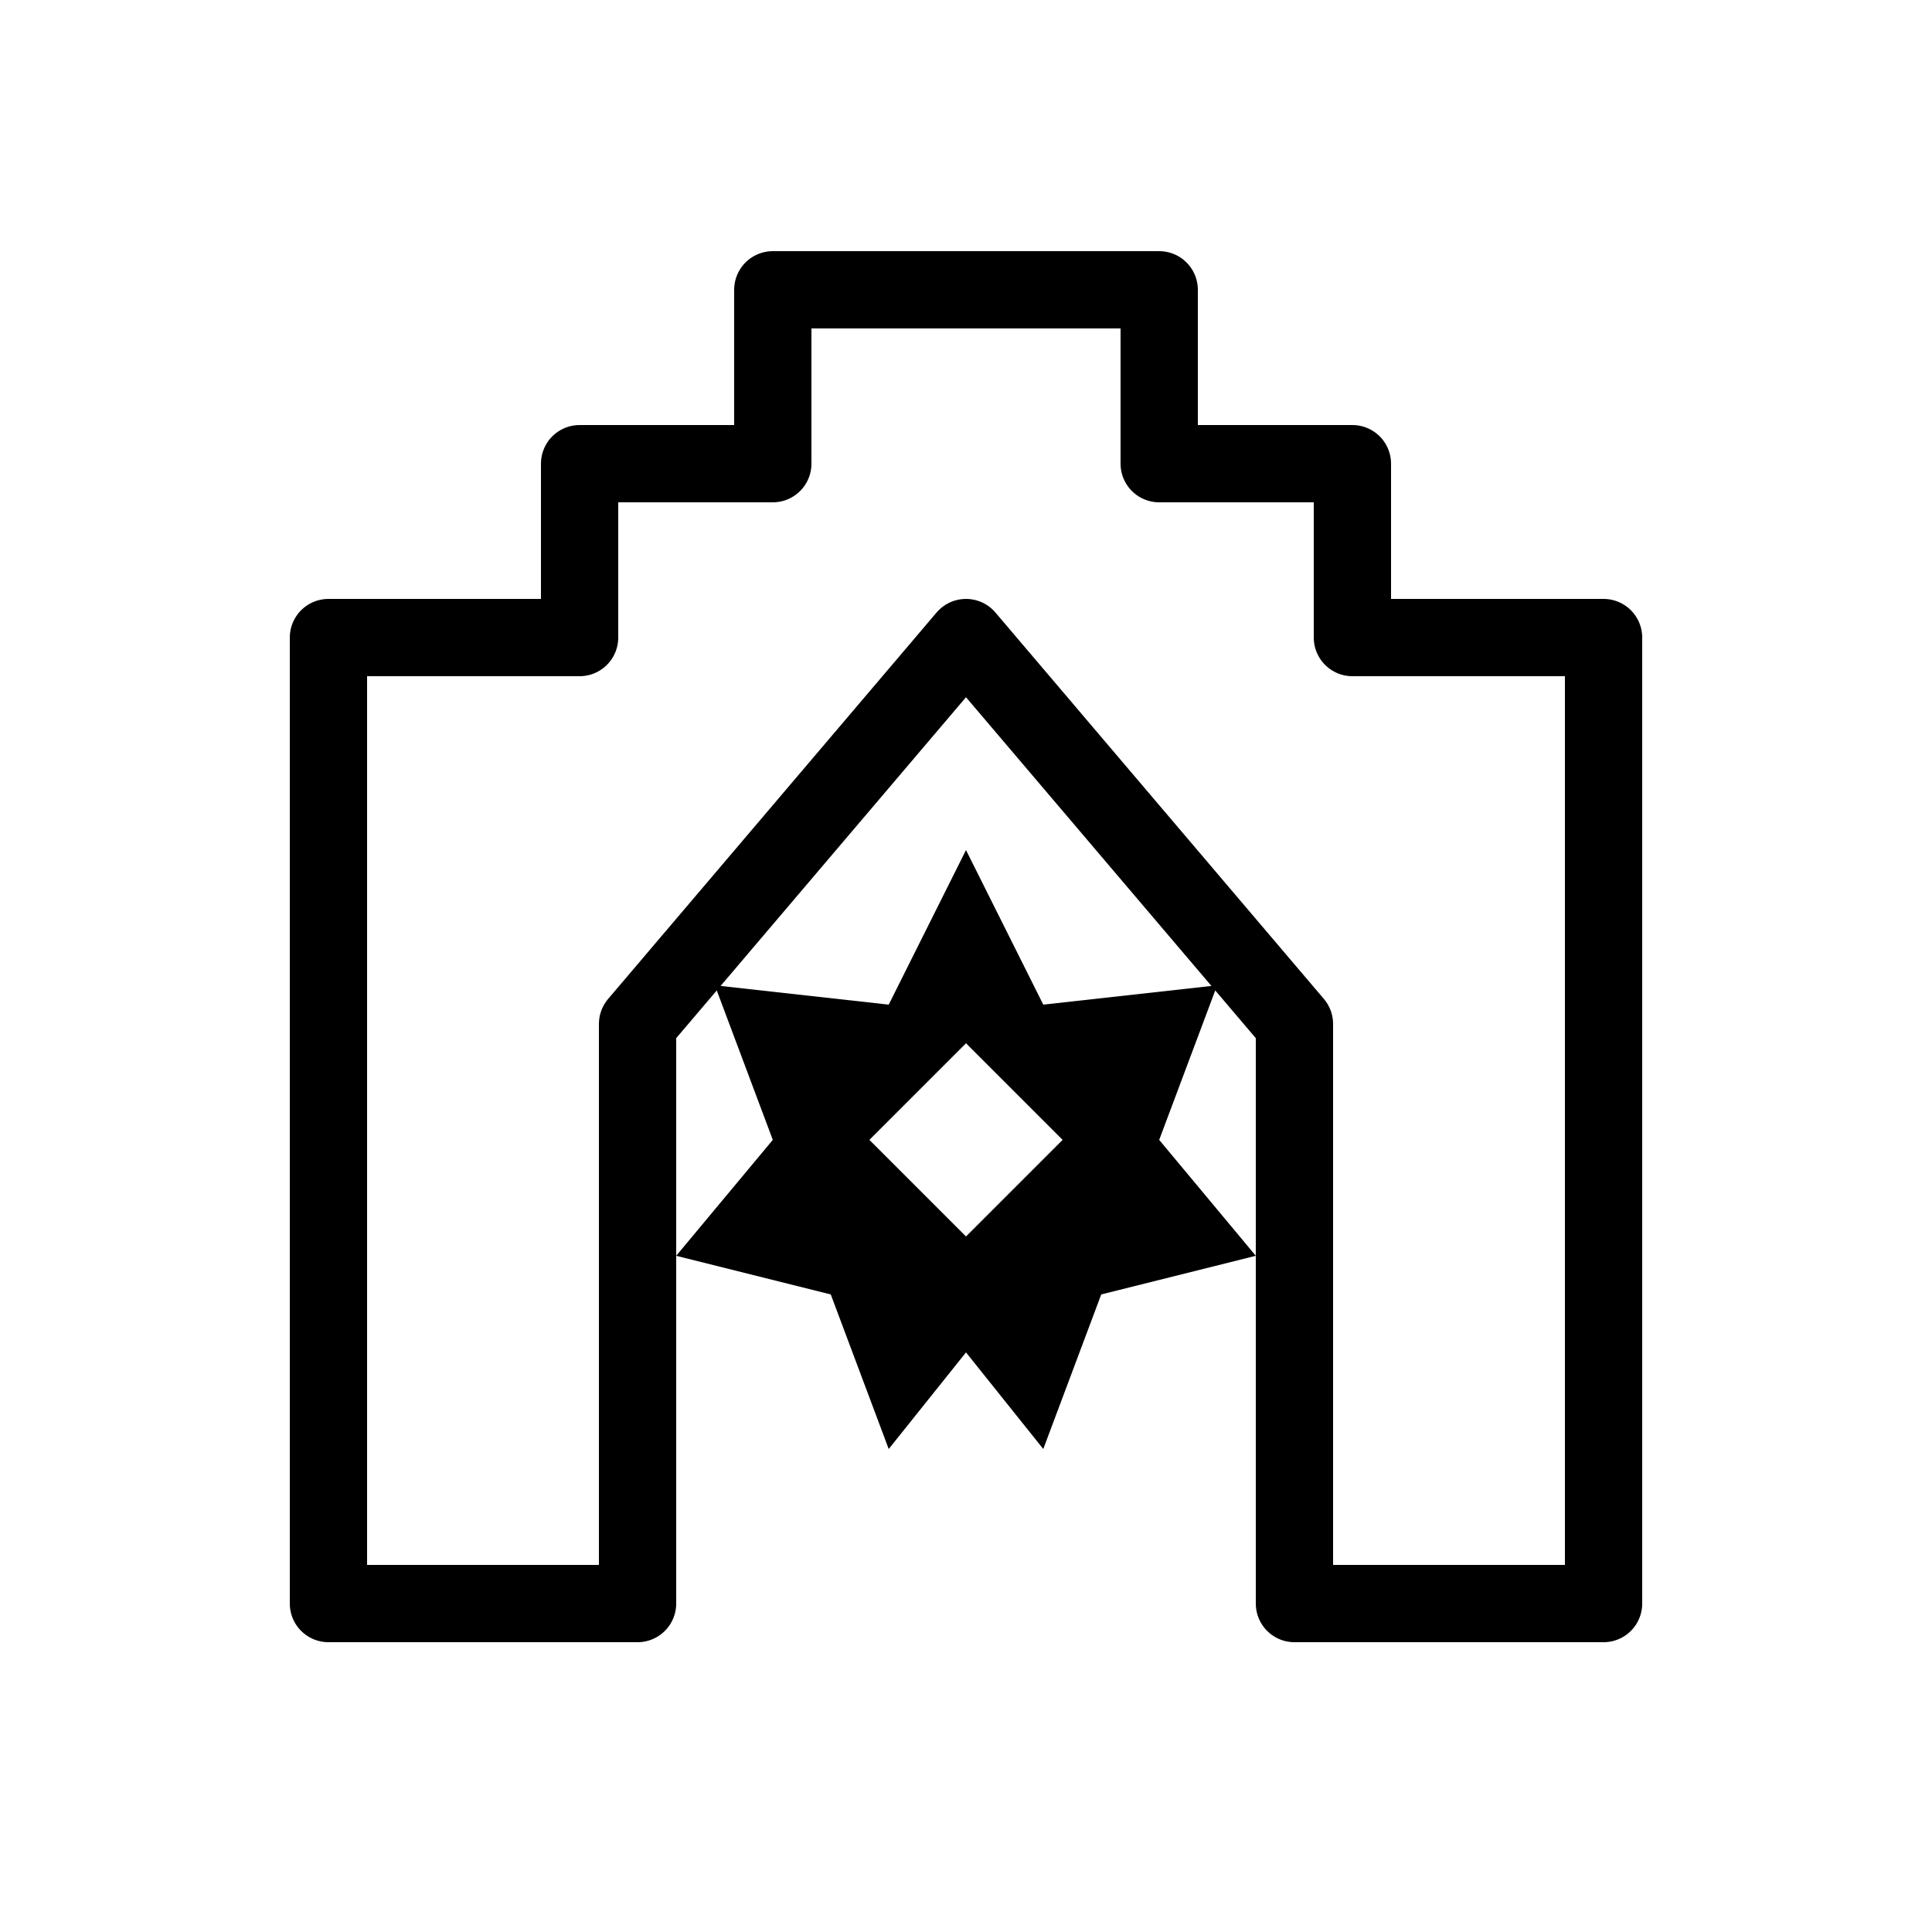
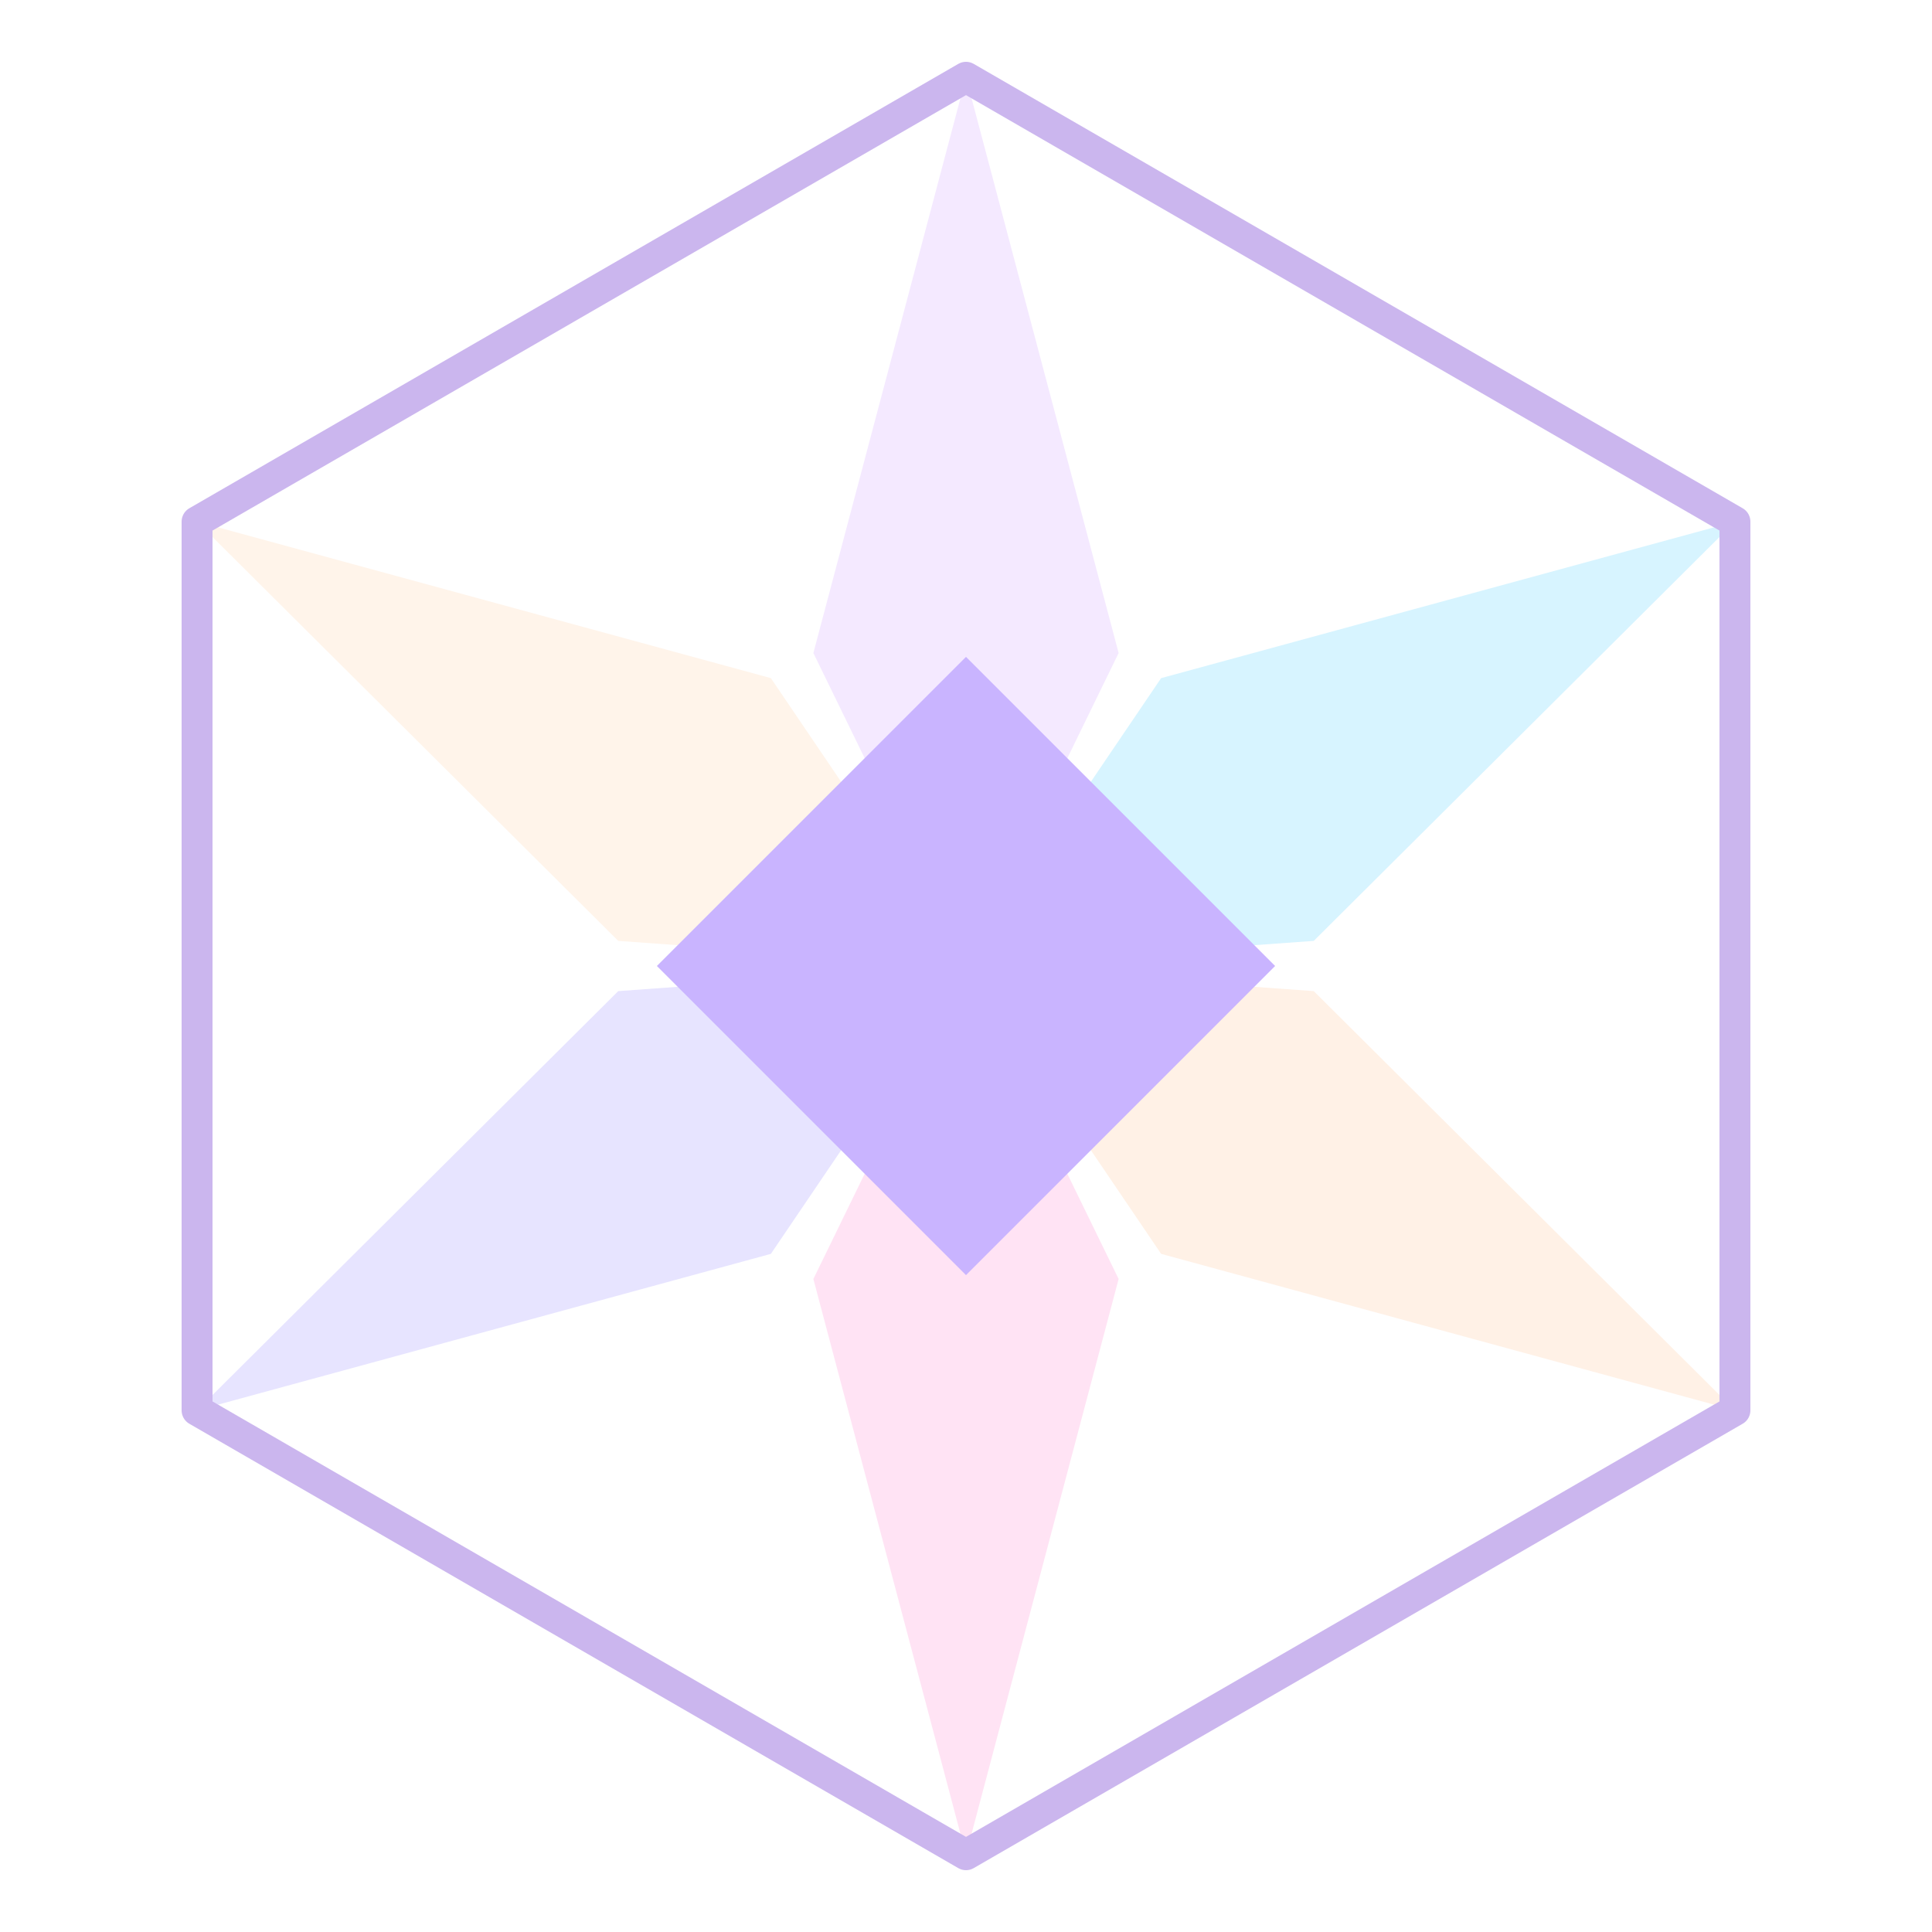
- <svg xmlns="http://www.w3.org/2000/svg" viewBox="0 0 100 100" role="img" aria-label="Al-Narjis AI monochrome mark">
-   <path d="M17 83V33H30V24H40V15H60V24H70V33H83V83H67V53L50 33 33 53V83Z" fill="none" stroke="#000000" stroke-width="4" stroke-linejoin="round" />
-   <path d="M50 44 54 52 63 51 60 59 65 65 57 67 54 75 50 70 46 75 43 67 35 65 40 59 37 51 46 52Z M50 54 55 59 50 64 45 59Z" fill="#000000" fill-rule="evenodd" />
+ <svg xmlns="http://www.w3.org/2000/svg" viewBox="0 0 100 100" role="img" aria-label="Al-Narjis AI mark">
+   <path d="M50.0 4.0 L42.1 33.8 L50.0 50.0 L57.9 33.8 Z" fill="#f4e9ff" />
+   <path d="M89.8 27.0 L60.1 35.1 L50.0 50.0 L68.0 48.7 Z" fill="#d7f4ff" />
+   <path d="M89.8 73.0 L68.0 51.3 L50.0 50.0 L60.1 64.9 Z" fill="#fff1e6" />
+   <path d="M50.0 96.0 L57.9 66.2 L50.0 50.0 L42.1 66.2 Z" fill="#ffe3f4" />
+   <path d="M10.2 73.0 L39.9 64.9 L50.0 50.0 L32.0 51.3 Z" fill="#e7e4ff" />
+   <path d="M10.2 27.0 L32.0 48.7 L50.0 50.0 L39.9 35.1 Z" fill="#fff4ea" />
+   <path d="M50.0 34.0 L66.0 50.0 L50.0 66.0 L34.0 50.0 Z" fill="#c9b4ff" />
+   <path d="M50.0 4.0 L89.8 27.0 L89.8 73.0 L50.0 96.0 L10.2 73.0 L10.2 27.0 Z" fill="none" stroke="#cbb6ee" stroke-width="1.6" stroke-linejoin="round" />
</svg>
